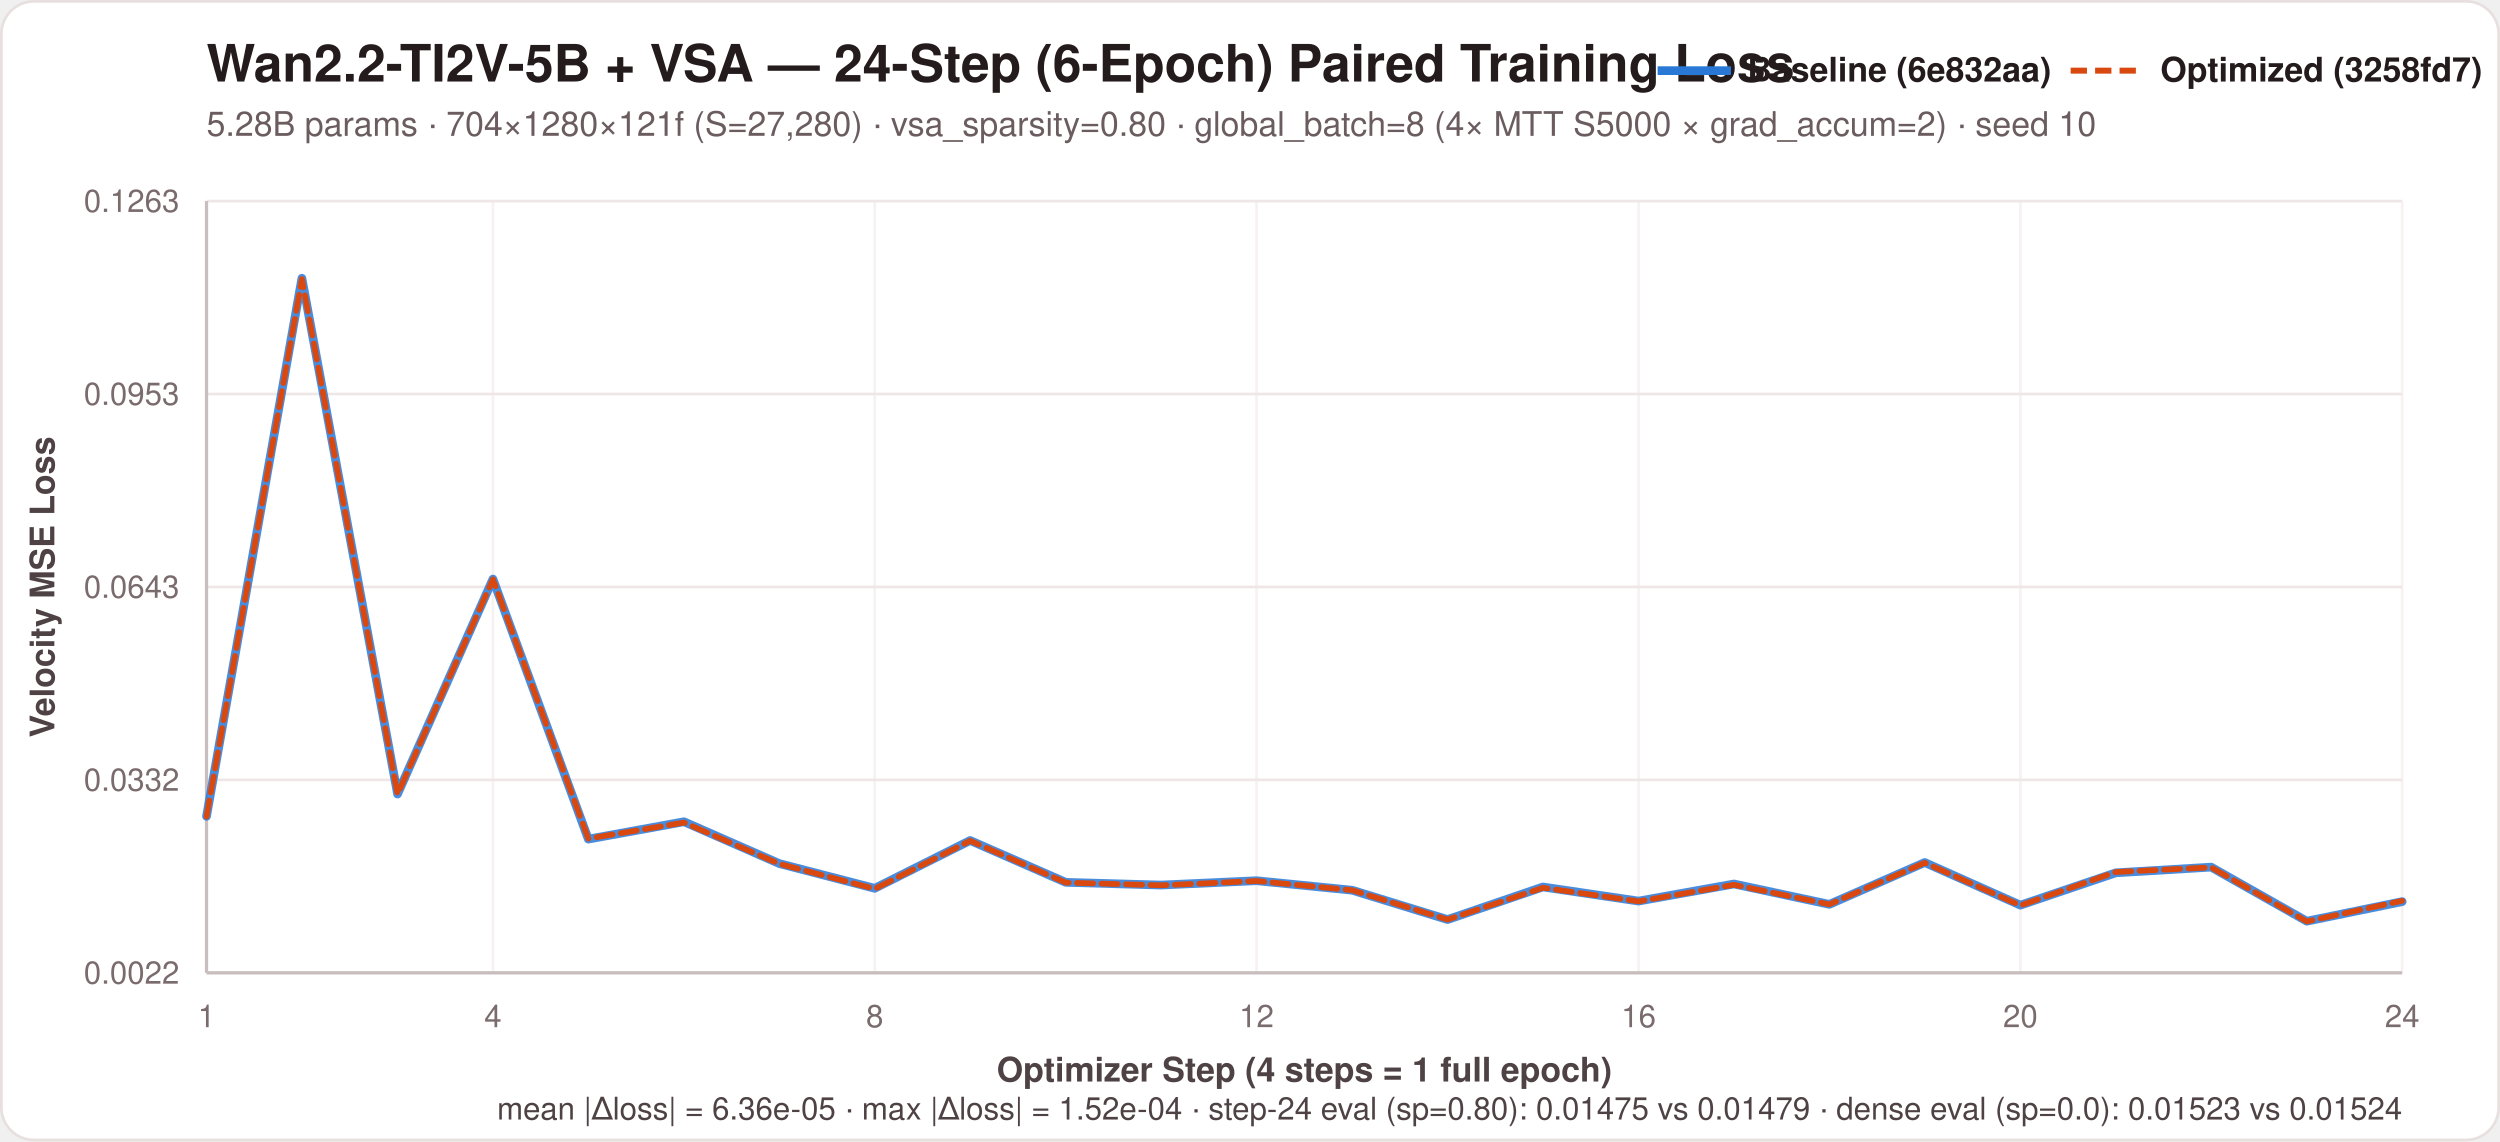
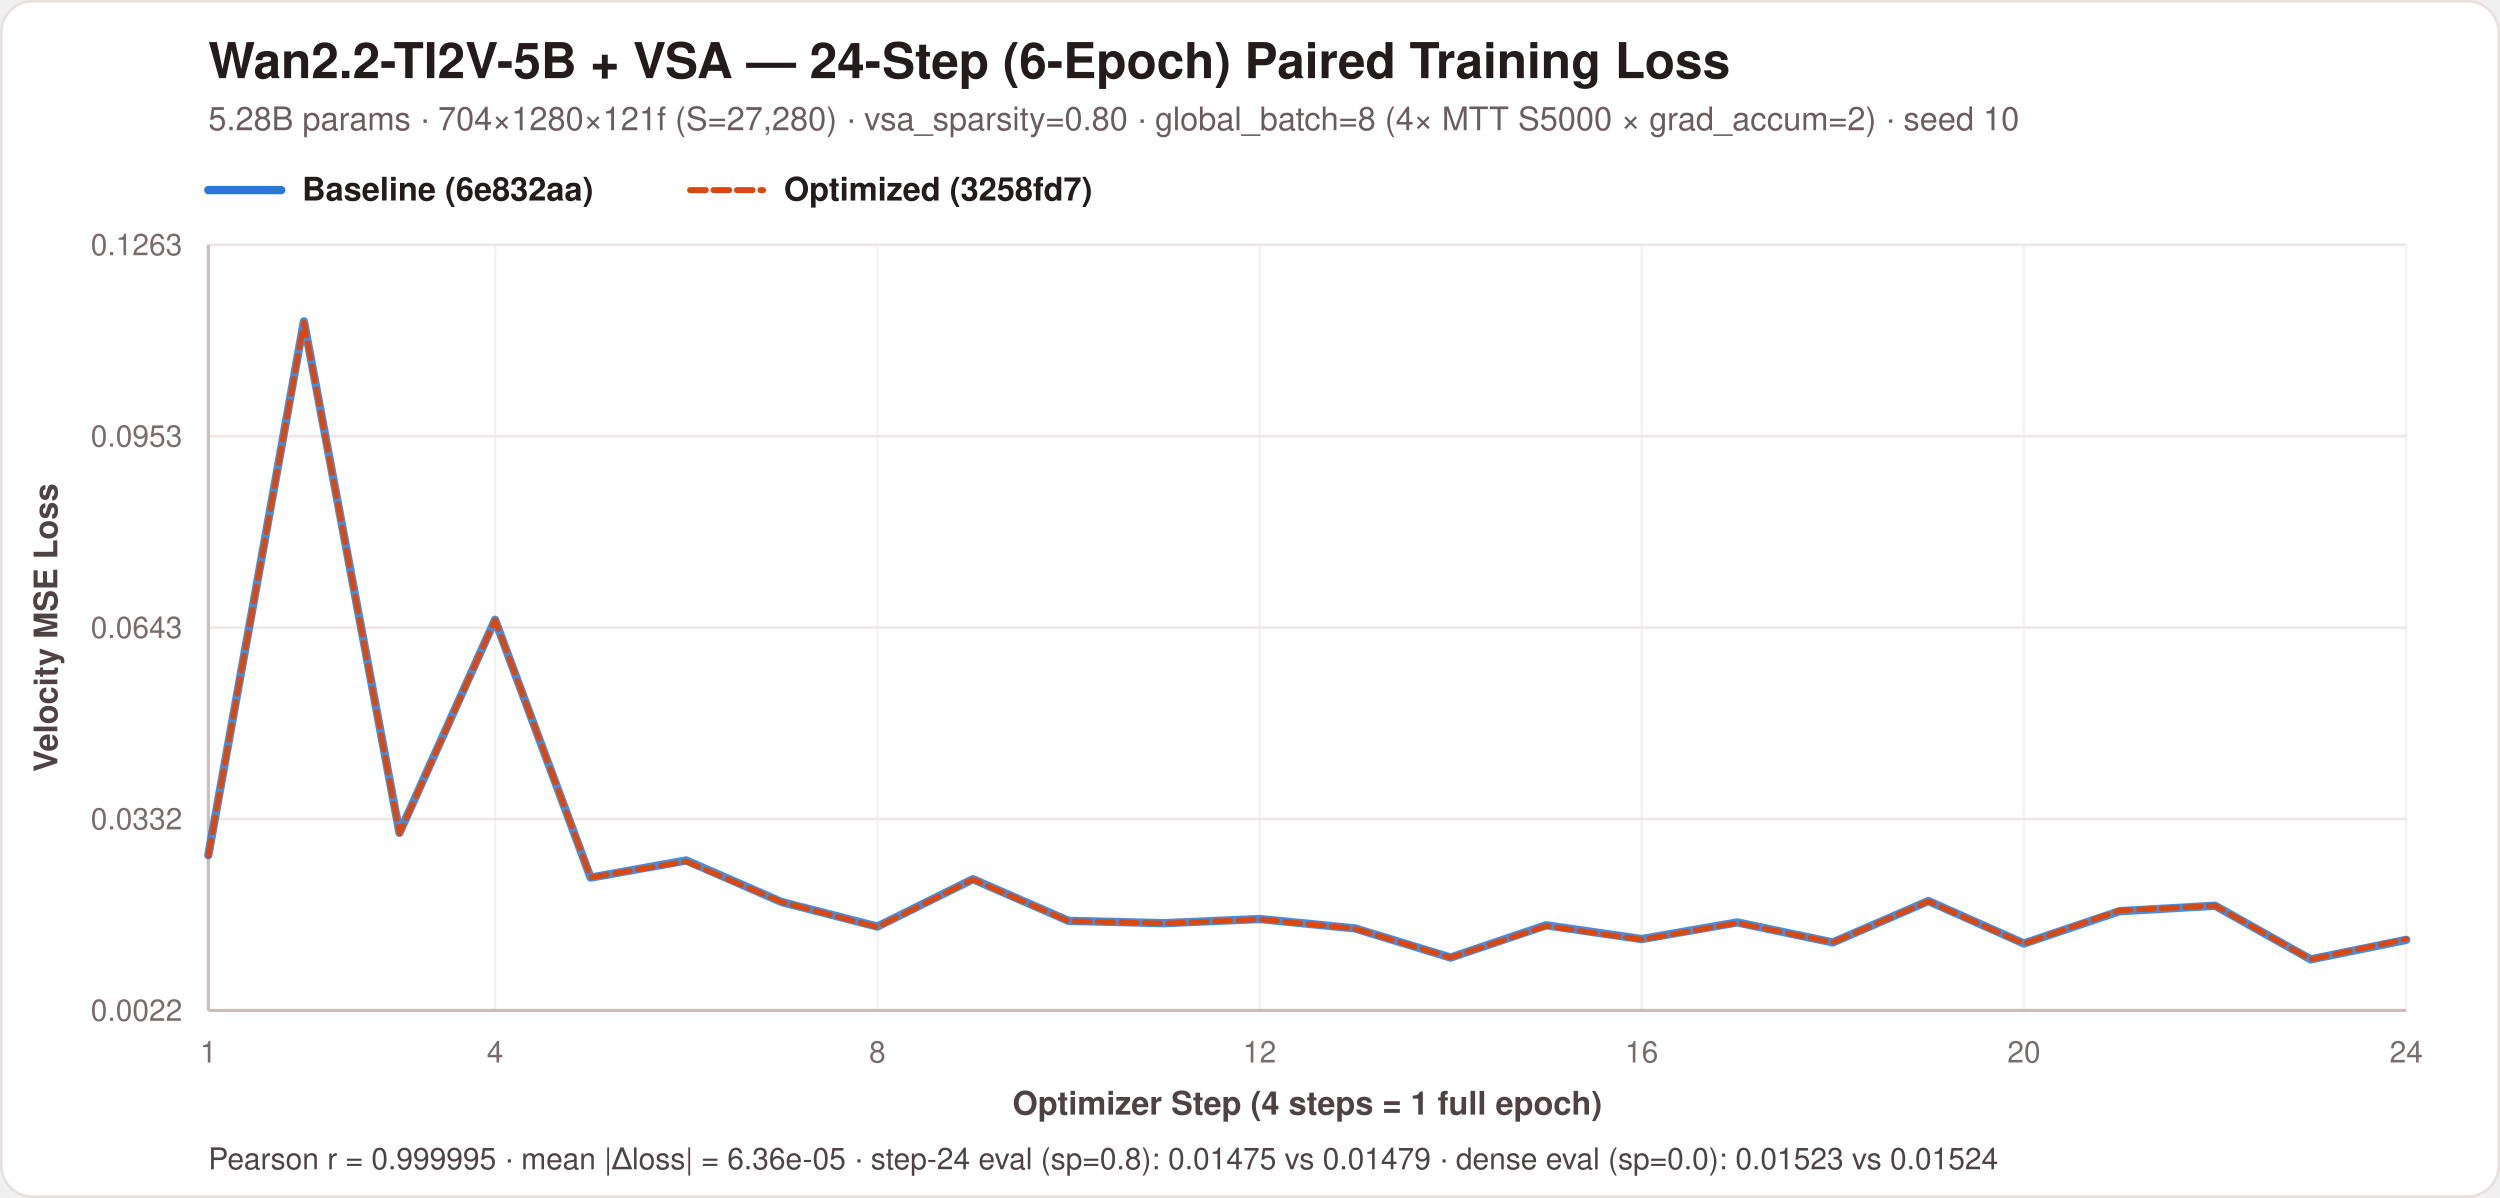
- <svg xmlns="http://www.w3.org/2000/svg" width="920" height="420" viewBox="0 0 920 420">
+ <svg xmlns="http://www.w3.org/2000/svg" width="960" height="460" viewBox="0 0 960 460">
  <defs>
    <style>
-     text { font-family: -apple-system, BlinkMacSystemFont, "Segoe UI", Helvetica, Arial, sans-serif; }
-     .title { font-size: 19px; font-weight: 700; fill: #241B1C; }
-     .sub { font-size: 12.5px; fill: #6B5D5F; }
-     .tick { font-size: 11.5px; fill: #7A6B6D; font-variant-numeric: tabular-nums; }
-     .ax { font-size: 12.5px; font-weight: 600; fill: #4E4244; }
-     .leg { font-size: 12.5px; font-weight: 600; fill: #241B1C; }
-     .foot { font-size: 11.5px; fill: #4E4244; font-variant-numeric: tabular-nums; }
-   </style>
+       text { font-family: -apple-system, BlinkMacSystemFont, "Segoe UI", Helvetica, Arial, sans-serif; }
+       .title { font-size: 19px; font-weight: 700; fill: #241B1C; }
+       .sub { font-size: 12.5px; fill: #6B5D5F; }
+       .tick { font-size: 11.5px; fill: #7A6B6D; font-variant-numeric: tabular-nums; }
+       .ax { font-size: 12.5px; font-weight: 600; fill: #4E4244; }
+       .leg { font-size: 12.5px; font-weight: 600; fill: #241B1C; }
+       .foot { font-size: 11.5px; fill: #4E4244; font-variant-numeric: tabular-nums; }
+     </style>
  </defs>
-   <rect x="0.5" y="0.5" width="919" height="419" rx="12" fill="#FFFFFF" stroke="#E8DFDF" />
-   <text x="76" y="30" class="title">Wan2.2-TI2V-5B + VSA — 24-Step (6-Epoch) Paired Training Loss</text>
-   <text x="76" y="50" class="sub">5.28B params · 704×1280×121f (S=27,280) · vsa_sparsity=0.80 · global_batch=8 (4× MTT S5000 × grad_accum=2) · seed 10</text>
-   <line x1="610" y1="26" x2="637" y2="26" stroke="#2A78D6" stroke-width="3.2" />
-   <text x="643" y="30" class="leg">Baseline (6e832aa)</text>
-   <line x1="762" y1="26" x2="789" y2="26" stroke="#D9480F" stroke-width="2.2" stroke-dasharray="6,3" />
-   <text x="795" y="30" class="leg">Optimized (3258fd7)</text>
-   <line x1="76.0" y1="74" x2="76.0" y2="358" stroke="#F7F2F2" stroke-width="1" />
-   <text x="76.0" y="378" text-anchor="middle" class="tick">1</text>
-   <line x1="181.4" y1="74" x2="181.4" y2="358" stroke="#F7F2F2" stroke-width="1" />
-   <text x="181.4" y="378" text-anchor="middle" class="tick">4</text>
-   <line x1="321.9" y1="74" x2="321.9" y2="358" stroke="#F7F2F2" stroke-width="1" />
-   <text x="321.9" y="378" text-anchor="middle" class="tick">8</text>
-   <line x1="462.4" y1="74" x2="462.4" y2="358" stroke="#F7F2F2" stroke-width="1" />
-   <text x="462.4" y="378" text-anchor="middle" class="tick">12</text>
-   <line x1="603.0" y1="74" x2="603.0" y2="358" stroke="#F7F2F2" stroke-width="1" />
-   <text x="603.0" y="378" text-anchor="middle" class="tick">16</text>
-   <line x1="743.5" y1="74" x2="743.5" y2="358" stroke="#F7F2F2" stroke-width="1" />
-   <text x="743.5" y="378" text-anchor="middle" class="tick">20</text>
-   <line x1="884.0" y1="74" x2="884.0" y2="358" stroke="#F7F2F2" stroke-width="1" />
-   <text x="884.0" y="378" text-anchor="middle" class="tick">24</text>
-   <line x1="76" y1="358.0" x2="884" y2="358.0" stroke="#EFE7E7" stroke-width="1" />
-   <text x="66" y="362.0" text-anchor="end" class="tick">0.0022</text>
-   <line x1="76" y1="287.0" x2="884" y2="287.0" stroke="#EFE7E7" stroke-width="1" />
-   <text x="66" y="291.0" text-anchor="end" class="tick">0.0332</text>
-   <line x1="76" y1="216.0" x2="884" y2="216.0" stroke="#EFE7E7" stroke-width="1" />
-   <text x="66" y="220.0" text-anchor="end" class="tick">0.0643</text>
-   <line x1="76" y1="145.0" x2="884" y2="145.0" stroke="#EFE7E7" stroke-width="1" />
-   <text x="66" y="149.0" text-anchor="end" class="tick">0.0953</text>
-   <line x1="76" y1="74.0" x2="884" y2="74.0" stroke="#EFE7E7" stroke-width="1" />
-   <text x="66" y="78.0" text-anchor="end" class="tick">0.1263</text>
-   <line x1="76" y1="74" x2="76" y2="358" stroke="#C9BDBD" stroke-width="1.2" />
-   <line x1="76" y1="358" x2="884" y2="358" stroke="#C9BDBD" stroke-width="1.2" />
-   <path d="M76.0 300.4 L111.1 102.4 L146.3 292.2 L181.4 213.1 L216.5 308.8 L251.7 302.4 L286.8 317.8 L321.9 326.9 L357.0 309.3 L392.2 324.7 L427.3 325.7 L462.4 324.1 L497.6 327.6 L532.7 338.4 L567.8 326.4 L603.0 331.6 L638.1 325.3 L673.2 332.8 L708.3 317.4 L743.5 333.1 L778.6 321.2 L813.7 319.1 L848.9 339.0 L884.0 331.8" fill="none" stroke="#2A78D6" stroke-width="3.2" stroke-linejoin="round" stroke-linecap="round" opacity="0.85" />
-   <path d="M76.0 300.5 L111.1 102.7 L146.3 292.3 L181.4 213.2 L216.5 308.6 L251.7 302.7 L286.8 317.9 L321.9 327.1 L357.0 309.4 L392.2 324.8 L427.3 325.8 L462.4 324.2 L497.6 327.6 L532.7 338.4 L567.8 326.7 L603.0 331.7 L638.1 325.6 L673.2 332.8 L708.3 317.5 L743.5 333.2 L778.6 320.9 L813.7 319.2 L848.9 339.1 L884.0 331.5" fill="none" stroke="#D9480F" stroke-width="2.1" stroke-dasharray="6,3" stroke-linejoin="round" stroke-linecap="round" />
-   <text x="480.0" y="398" text-anchor="middle" class="ax">Optimizer Step (4 steps = 1 full epoch)</text>
-   <text x="20" y="216.0" text-anchor="middle" class="ax" transform="rotate(-90 20 216.0)">Velocity MSE Loss</text>
-   <text x="884" y="412" text-anchor="end" class="foot">mean |Δloss| = 6.36e-05  ·  max |Δloss| = 1.52e-04  ·  step-24 eval (sp=0.80): 0.01475 vs 0.01479  ·  dense eval (sp=0.0): 0.01523 vs 0.01524</text>
+   <rect x="0.5" y="0.5" width="959" height="459" rx="12" fill="#FFFFFF" stroke="#E8DFDF" />
+   <text x="80" y="30" class="title">Wan2.2-TI2V-5B + VSA — 24-Step (6-Epoch) Paired Training Loss</text>
+   <text x="80" y="50" class="sub">5.28B params · 704×1280×121f (S=27,280) · vsa_sparsity=0.80 · global_batch=8 (4× MTT S5000 × grad_accum=2) · seed 10</text>
+   <line x1="80" y1="73" x2="108" y2="73" stroke="#2A78D6" stroke-width="3.2" stroke-linecap="round" />
+   <text x="116" y="77" class="leg">Baseline (6e832aa)</text>
+   <line x1="265" y1="73" x2="293" y2="73" stroke="#D9480F" stroke-width="2.3" stroke-dasharray="6,3" stroke-linecap="round" />
+   <text x="301" y="77" class="leg">Optimized (3258fd7)</text>
+   <line x1="80.0" y1="94" x2="80.0" y2="388" stroke="#F7F2F2" stroke-width="1" />
+   <text x="80.0" y="408" text-anchor="middle" class="tick">1</text>
+   <line x1="190.1" y1="94" x2="190.1" y2="388" stroke="#F7F2F2" stroke-width="1" />
+   <text x="190.1" y="408" text-anchor="middle" class="tick">4</text>
+   <line x1="336.9" y1="94" x2="336.9" y2="388" stroke="#F7F2F2" stroke-width="1" />
+   <text x="336.9" y="408" text-anchor="middle" class="tick">8</text>
+   <line x1="483.7" y1="94" x2="483.7" y2="388" stroke="#F7F2F2" stroke-width="1" />
+   <text x="483.7" y="408" text-anchor="middle" class="tick">12</text>
+   <line x1="630.4" y1="94" x2="630.4" y2="388" stroke="#F7F2F2" stroke-width="1" />
+   <text x="630.4" y="408" text-anchor="middle" class="tick">16</text>
+   <line x1="777.2" y1="94" x2="777.2" y2="388" stroke="#F7F2F2" stroke-width="1" />
+   <text x="777.2" y="408" text-anchor="middle" class="tick">20</text>
+   <line x1="924.0" y1="94" x2="924.0" y2="388" stroke="#F7F2F2" stroke-width="1" />
+   <text x="924.0" y="408" text-anchor="middle" class="tick">24</text>
+   <line x1="80" y1="388.0" x2="924" y2="388.0" stroke="#EFE7E7" stroke-width="1" />
+   <text x="70" y="392.0" text-anchor="end" class="tick">0.0022</text>
+   <line x1="80" y1="314.5" x2="924" y2="314.5" stroke="#EFE7E7" stroke-width="1" />
+   <text x="70" y="318.5" text-anchor="end" class="tick">0.0332</text>
+   <line x1="80" y1="241.0" x2="924" y2="241.0" stroke="#EFE7E7" stroke-width="1" />
+   <text x="70" y="245.0" text-anchor="end" class="tick">0.0643</text>
+   <line x1="80" y1="167.5" x2="924" y2="167.5" stroke="#EFE7E7" stroke-width="1" />
+   <text x="70" y="171.5" text-anchor="end" class="tick">0.0953</text>
+   <line x1="80" y1="94.0" x2="924" y2="94.0" stroke="#EFE7E7" stroke-width="1" />
+   <text x="70" y="98.0" text-anchor="end" class="tick">0.1263</text>
+   <line x1="80" y1="94" x2="80" y2="388" stroke="#C9BDBD" stroke-width="1.2" />
+   <line x1="80" y1="388" x2="924" y2="388" stroke="#C9BDBD" stroke-width="1.2" />
+   <path d="M80.0 328.4 L116.7 123.4 L153.4 319.8 L190.1 238.0 L226.8 337.0 L263.5 330.4 L300.2 346.4 L336.9 355.8 L373.6 337.6 L410.3 353.6 L447.0 354.5 L483.7 352.9 L520.3 356.5 L557.0 367.7 L593.7 355.3 L630.4 360.6 L667.1 354.2 L703.8 361.9 L740.5 346.0 L777.2 362.3 L813.9 349.9 L850.6 347.8 L887.3 368.4 L924.0 360.9" fill="none" stroke="#2A78D6" stroke-width="3.2" stroke-linejoin="round" stroke-linecap="round" opacity="0.85" />
+   <path d="M80.0 328.5 L116.7 123.8 L153.4 320.0 L190.1 238.1 L226.8 336.9 L263.5 330.8 L300.2 346.4 L336.9 356.0 L373.6 337.7 L410.3 353.7 L447.0 354.6 L483.7 353.0 L520.3 356.6 L557.0 367.7 L593.7 355.6 L630.4 360.8 L667.1 354.4 L703.8 361.9 L740.5 346.1 L777.2 362.4 L813.9 349.6 L850.6 347.8 L887.3 368.4 L924.0 360.6" fill="none" stroke="#D9480F" stroke-width="2.1" stroke-dasharray="6,3" stroke-linejoin="round" stroke-linecap="round" />
+   <text x="502.0" y="428" text-anchor="middle" class="ax">Optimizer Step (4 steps = 1 full epoch)</text>
+   <text x="22" y="241.0" text-anchor="middle" class="ax" transform="rotate(-90 22 241.0)">Velocity MSE Loss</text>
+   <text x="80" y="449" class="foot">Pearson r = 0.999995  ·  mean |Δloss| = 6.36e-05  ·  step-24 eval (sp=0.8): 0.01475 vs 0.01479  ·  dense eval (sp=0.0): 0.01523 vs 0.01524</text>
</svg>
